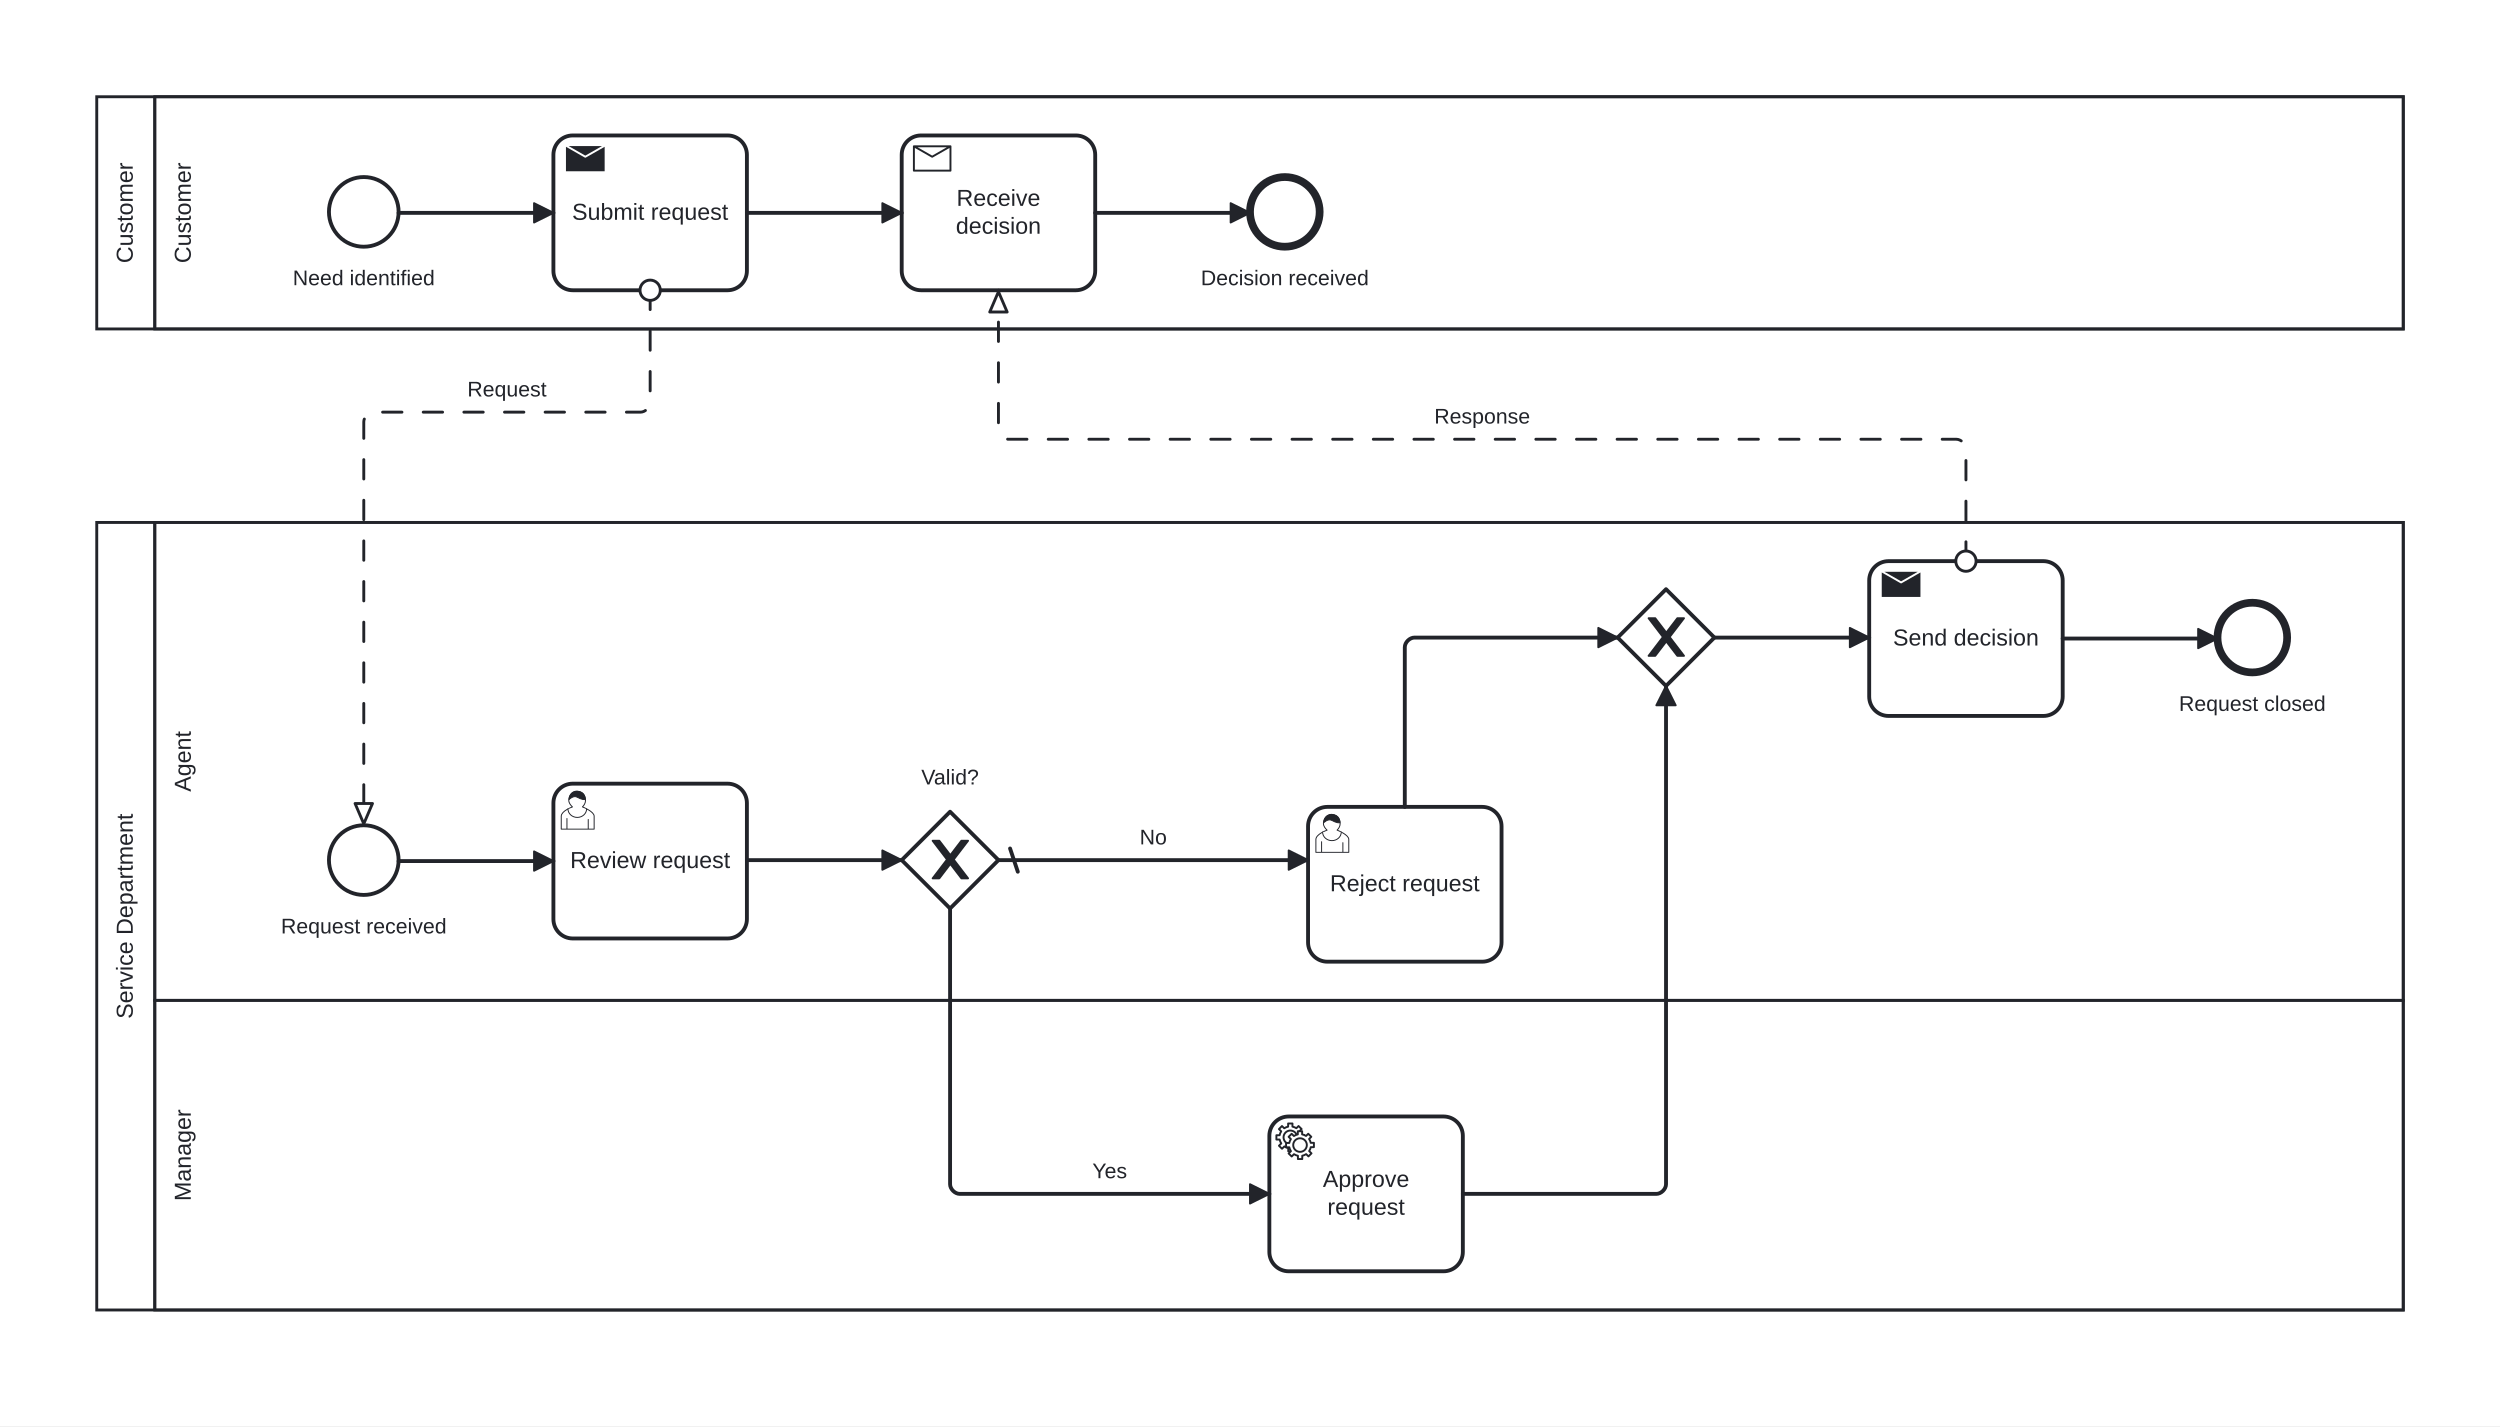
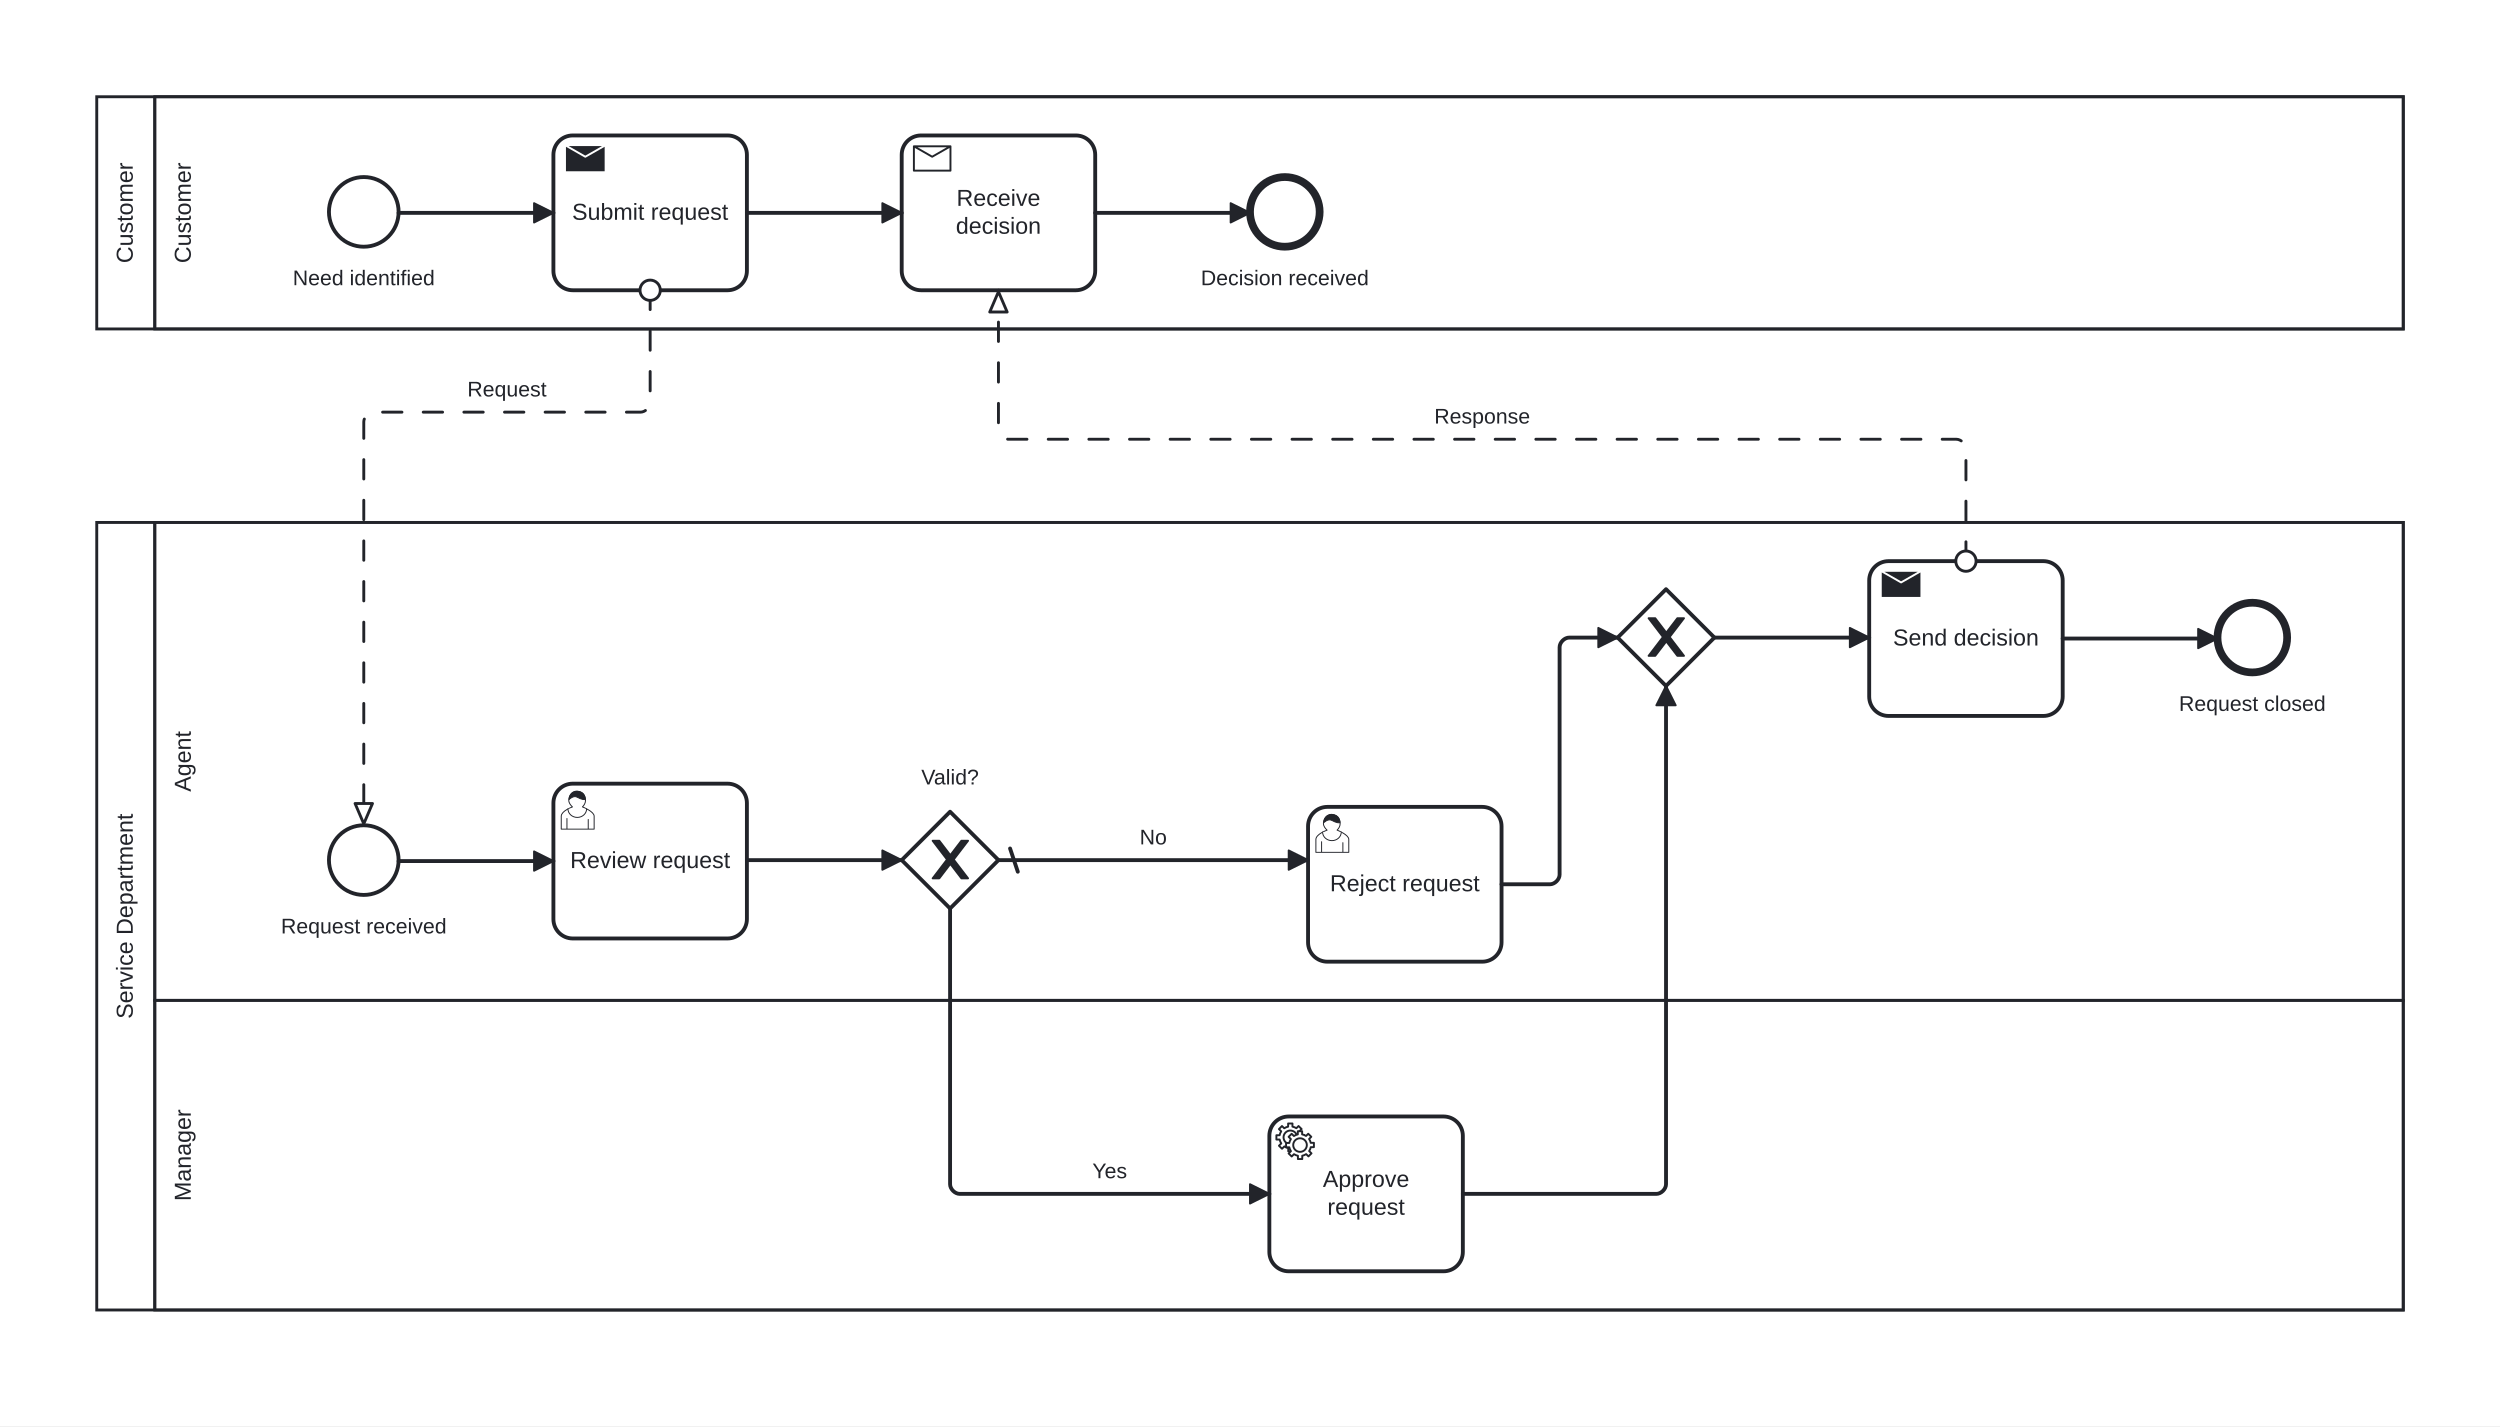
<svg xmlns="http://www.w3.org/2000/svg" width="1292" height="737" viewBox="0 0 1292 737" font-family="Arial, sans-serif">
  <defs>
    <marker id="seq-end" viewBox="0 0 20 20" refX="11" refY="10" markerWidth="10" markerHeight="10" orient="auto">
      <path d="M 1 5 L 11 10 L 1 15 Z" fill="#22242a" stroke="#22242a" stroke-width="1" stroke-linecap="round" stroke-linejoin="round" />
    </marker>
    <marker id="seq-default-src" viewBox="0 0 20 20" refX="0" refY="10" markerWidth="10" markerHeight="10" orient="auto">
      <path d="M 6 4 L 10 16" fill="none" stroke="#22242a" stroke-width="2" stroke-linecap="round" />
    </marker>
    <marker id="seq-conditional-src" viewBox="0 0 20 20" refX="-1" refY="10" markerWidth="10" markerHeight="10" orient="auto">
      <path d="M 0 10 L 8 6 L 16 10 L 8 14 Z" fill="#ffffff" stroke="#22242a" stroke-width="2" stroke-linejoin="round" />
    </marker>
    <marker id="msg-start" viewBox="0 0 20 20" refX="6" refY="6" markerWidth="20" markerHeight="20" orient="auto">
      <circle cx="6" cy="6" r="3.5" fill="#ffffff" stroke="#22242a" stroke-width="1" stroke-dasharray="10000, 1" />
    </marker>
    <marker id="msg-end" viewBox="0 0 20 20" refX="8.5" refY="5" markerWidth="20" markerHeight="20" orient="auto">
      <path d="m 1 5 l 0 -3 l 7 3 l -7 3 z" fill="#ffffff" stroke="#22242a" stroke-width="1" stroke-linecap="round" stroke-linejoin="round" stroke-dasharray="10000, 1" />
    </marker>
    <marker id="assoc-end" viewBox="0 0 20 20" refX="11" refY="10" markerWidth="10" markerHeight="10" orient="auto">
      <path d="M 1 5 L 11 10 L 1 15" fill="none" stroke="#22242a" stroke-width="1.5" stroke-linecap="round" stroke-linejoin="round" stroke-dasharray="10000, 1" />
    </marker>
  </defs>
  <rect width="1292" height="737" fill="#ffffff" />
  <rect x="50" y="50" width="1192" height="120" fill="#ffffff" fill-opacity="0.95" stroke="#22242a" stroke-width="1.5" />
  <path d="M 80 50 L 80 170" stroke="#22242a" stroke-width="1.5" fill="none" />
  <text x="68.6" y="110" text-anchor="middle" font-size="12" fill="#22242a" transform="rotate(-90,68.6,110)">Customer</text>
  <rect x="50" y="270" width="1192" height="407" fill="#ffffff" fill-opacity="0.95" stroke="#22242a" stroke-width="1.5" />
  <path d="M 80 270 L 80 677" stroke="#22242a" stroke-width="1.5" fill="none" />
  <text x="68.6" y="473.5" text-anchor="middle" font-size="12" fill="#22242a" transform="rotate(-90,68.6,473.5)">Service Department</text>
  <rect x="80" y="50" width="1162" height="120" fill="#ffffff" fill-opacity="0.25" stroke="#22242a" stroke-width="1.5" />
  <text x="98.6" y="110" text-anchor="middle" font-size="12" fill="#22242a" transform="rotate(-90,98.6,110)">Customer</text>
  <rect x="80" y="270" width="1162" height="247" fill="#ffffff" fill-opacity="0.25" stroke="#22242a" stroke-width="1.5" />
  <text x="98.6" y="393.5" text-anchor="middle" font-size="12" fill="#22242a" transform="rotate(-90,98.6,393.5)">Agent</text>
  <rect x="80" y="517" width="1162" height="160" fill="#ffffff" fill-opacity="0.25" stroke="#22242a" stroke-width="1.5" />
  <text x="98.6" y="597" text-anchor="middle" font-size="12" fill="#22242a" transform="rotate(-90,98.6,597)">Manager</text>
  <g data-element-id="c_start">
    <circle cx="188" cy="109.5" r="18" fill="#ffffff" fill-opacity="0.95" stroke="#22242a" stroke-width="2" />
    <text text-anchor="middle" font-size="11" fill="#22242a">
      <tspan x="188" y="147.4">Need identified</tspan>
    </text>
  </g>
  <g data-element-id="c_submit">
    <rect x="286" y="70" width="100" height="80" rx="10" ry="10" fill="#ffffff" fill-opacity="0.95" stroke="#22242a" stroke-width="2" />
    <text x="336" y="113.6" text-anchor="middle" font-size="12" fill="#22242a">Submit request</text>
    <g transform="translate(286,70)">
      <path d="m 5.985,4.998 l 0,14 l 21,0 l 0,-14 z l 10.5,6 l 10.5,-6" fill="#22242a" stroke="#ffffff" stroke-width="1" stroke-linecap="round" stroke-linejoin="round" />
    </g>
  </g>
  <g data-element-id="c_wait">
    <rect x="466" y="70" width="100" height="80" rx="10" ry="10" fill="#ffffff" fill-opacity="0.95" stroke="#22242a" stroke-width="2" />
    <text x="516" y="106.4" text-anchor="middle" font-size="12" fill="#22242a">Receive</text>
    <text x="516" y="120.8" text-anchor="middle" font-size="12" fill="#22242a">decision</text>
    <g transform="translate(466,70)">
      <path d="m 6.3,5.6 l 0,12.6 l 18.9,0 l 0,-12.6 z l 9.45,5.4 l 9.45,-5.4" fill="#ffffff" stroke="#22242a" stroke-width="1" stroke-linecap="round" stroke-linejoin="round" />
    </g>
  </g>
  <g data-element-id="c_end">
    <circle cx="664" cy="109.5" r="18" fill="#ffffff" fill-opacity="0.95" stroke="#22242a" stroke-width="4" />
    <text text-anchor="middle" font-size="11" fill="#22242a">
      <tspan x="664" y="147.4">Decision received</tspan>
    </text>
  </g>
  <g data-element-id="s_start">
    <circle cx="188" cy="444.5" r="18" fill="#ffffff" fill-opacity="0.95" stroke="#22242a" stroke-width="2" />
    <text text-anchor="middle" font-size="11" fill="#22242a">
      <tspan x="188" y="482.4">Request received</tspan>
    </text>
  </g>
  <g data-element-id="s_review">
    <rect x="286" y="405" width="100" height="80" rx="10" ry="10" fill="#ffffff" fill-opacity="0.95" stroke="#22242a" stroke-width="2" />
    <text x="336" y="448.6" text-anchor="middle" font-size="12" fill="#22242a">Review request</text>
    <g transform="translate(286,405)">
      <path d="m 15,12 c 0.909,-0.845 1.594,-2.049 1.594,-3.385 0,-2.554 -1.805,-4.622 -4.357,-4.622 -2.552,0 -4.288,2.068 -4.288,4.622 0,1.348 0.974,2.562 1.896,3.405 -0.529,0.187 -5.669,2.097 -5.794,4.756 v 6.718 h 17 v -6.718 c 0,-2.298 -5.528,-4.595 -6.051,-4.776 zm -8,6 l 0,5.5 m 11,0 l 0,-5" fill="#ffffff" stroke="#22242a" stroke-width="0.5" stroke-linecap="round" stroke-linejoin="round" />
      <path d="m 15,12 m 2.162,1.009 c 0,2.447 -2.158,4.431 -4.821,4.431 -2.665,0 -4.822,-1.981 -4.822,-4.431 " fill="#ffffff" stroke="#22242a" stroke-width="0.5" stroke-linecap="round" stroke-linejoin="round" />
      <path d="m 15,12 m -6.9,-3.80 c 0,0 2.251,-2.358 4.274,-1.177 2.024,1.181 4.221,1.537 4.124,0.965 -0.098,-0.57 -0.117,-3.791 -4.191,-4.136 -3.575,0.001 -4.208,3.367 -4.207,4.348 z" fill="#22242a" stroke="#22242a" stroke-width="0.5" stroke-linecap="round" stroke-linejoin="round" />
    </g>
  </g>
  <g data-element-id="s_gw">
    <polygon points="491,419.5 516,444.5 491,469.5 466,444.5" fill="#ffffff" fill-opacity="0.95" stroke="#22242a" stroke-width="2" stroke-linejoin="round" />
    <g transform="translate(466,419.5)">
      <path d="m 16,15 7.429,9.714 -7.429,9.714 3.429,0 5.714,-7.464 5.714,7.464 3.429,0 -7.429,-9.714 7.429,-9.714 -3.429,0 -5.714,7.464 -5.714,-7.464 -3.429,0 z" fill="#22242a" stroke="#22242a" stroke-width="1" stroke-linecap="round" stroke-linejoin="round" />
    </g>
    <text text-anchor="middle" font-size="11" fill="#22242a">
      <tspan x="491" y="405.4">Valid?</tspan>
    </text>
  </g>
  <g data-element-id="s_approve">
    <rect x="656" y="577" width="100" height="80" rx="10" ry="10" fill="#ffffff" fill-opacity="0.95" stroke="#22242a" stroke-width="2" />
    <text x="706" y="613.4" text-anchor="middle" font-size="12" fill="#22242a">Approve</text>
    <text x="706" y="627.8" text-anchor="middle" font-size="12" fill="#22242a">request</text>
    <g transform="translate(656,577)">
      <circle cx="11" cy="11" r="5" fill="#ffffff" stroke="none" />
      <path d="m 12,18 v -1.713 c 0.352,-0.07 0.704,-0.178 1.048,-0.321 0.344,-0.145 0.666,-0.321 0.966,-0.521 l 1.194,1.18 1.567,-1.577 -1.195,-1.18 c 0.403,-0.614 0.683,-1.299 0.825,-2.018 l 1.622,-0.01 v -2.22 l -1.637,0.01 c -0.073,-0.352 -0.178,-0.7 -0.324,-1.044 -0.145,-0.344 -0.321,-0.664 -0.523,-0.962 l 1.131,-1.136 -1.583,-1.563 -1.13,1.136 c -0.614,-0.401 -1.303,-0.681 -2.023,-0.822 l 0.009,-1.619 h -2.241 l 0.004,1.631 c -0.354,0.074 -0.705,0.18 -1.05,0.324 -0.344,0.144 -0.665,0.321 -0.964,0.52 l -1.17,-1.158 -1.567,1.579 1.168,1.157 c -0.403,0.613 -0.683,1.298 -0.825,2.017 l -1.659,0.003 v 2.222 l 1.672,-0.006 c 0.073,0.351 0.18,0.702 0.324,1.045 0.145,0.344 0.321,0.664 0.523,0.961 l -1.199,1.197 1.584,1.56 1.196,-1.193 c 0.614,0.403 1.303,0.682 2.023,0.823 l 7.19e-4,1.699 h 2.227 z m 0.221,-3.996 c -1.789,0.75 -3.858,-0.093 -4.61,-1.874 -0.752,-1.783 0.091,-3.846 1.88,-4.596 1.788,-0.749 3.857,0.093 4.609,1.874 0.752,1.782 -0.091,3.846 -1.88,4.596 z" fill="#ffffff" stroke="#22242a" stroke-width="1" stroke-linecap="round" stroke-linejoin="round" />
      <circle cx="16" cy="15" r="5" fill="#ffffff" stroke="none" />
      <path d="m 17,22 v -1.713 c 0.352,-0.07 0.704,-0.178 1.048,-0.321 0.344,-0.145 0.666,-0.321 0.966,-0.521 l 1.194,1.18 1.567,-1.577 -1.195,-1.18 c 0.403,-0.614 0.683,-1.299 0.825,-2.018 l 1.622,-0.01 v -2.22 l -1.637,0.01 c -0.073,-0.352 -0.178,-0.7 -0.324,-1.044 -0.145,-0.344 -0.321,-0.664 -0.523,-0.962 l 1.131,-1.136 -1.583,-1.563 -1.13,1.136 c -0.614,-0.401 -1.303,-0.681 -2.023,-0.822 l 0.009,-1.619 h -2.241 l 0.004,1.631 c -0.354,0.074 -0.705,0.18 -1.05,0.324 -0.344,0.144 -0.665,0.321 -0.964,0.52 l -1.17,-1.158 -1.567,1.579 1.168,1.157 c -0.403,0.613 -0.683,1.298 -0.825,2.017 l -1.659,0.003 v 2.222 l 1.672,-0.006 c 0.073,0.351 0.18,0.702 0.324,1.045 0.145,0.344 0.321,0.664 0.523,0.961 l -1.199,1.197 1.584,1.56 1.196,-1.193 c 0.614,0.403 1.303,0.682 2.023,0.823 l 7.19e-4,1.699 h 2.227 z m 0.221,-3.996 c -1.789,0.75 -3.858,-0.093 -4.61,-1.874 -0.752,-1.783 0.091,-3.846 1.88,-4.596 1.788,-0.749 3.857,0.093 4.609,1.874 0.752,1.782 -0.091,3.846 -1.88,4.596 z" fill="#ffffff" stroke="#22242a" stroke-width="1" stroke-linecap="round" stroke-linejoin="round" />
    </g>
  </g>
  <g data-element-id="s_reject">
    <rect x="676" y="417" width="100" height="80" rx="10" ry="10" fill="#ffffff" fill-opacity="0.95" stroke="#22242a" stroke-width="2" />
    <text x="726" y="460.6" text-anchor="middle" font-size="12" fill="#22242a">Reject request</text>
    <g transform="translate(676,417)">
      <path d="m 15,12 c 0.909,-0.845 1.594,-2.049 1.594,-3.385 0,-2.554 -1.805,-4.622 -4.357,-4.622 -2.552,0 -4.288,2.068 -4.288,4.622 0,1.348 0.974,2.562 1.896,3.405 -0.529,0.187 -5.669,2.097 -5.794,4.756 v 6.718 h 17 v -6.718 c 0,-2.298 -5.528,-4.595 -6.051,-4.776 zm -8,6 l 0,5.5 m 11,0 l 0,-5" fill="#ffffff" stroke="#22242a" stroke-width="0.5" stroke-linecap="round" stroke-linejoin="round" />
      <path d="m 15,12 m 2.162,1.009 c 0,2.447 -2.158,4.431 -4.821,4.431 -2.665,0 -4.822,-1.981 -4.822,-4.431 " fill="#ffffff" stroke="#22242a" stroke-width="0.5" stroke-linecap="round" stroke-linejoin="round" />
      <path d="m 15,12 m -6.9,-3.80 c 0,0 2.251,-2.358 4.274,-1.177 2.024,1.181 4.221,1.537 4.124,0.965 -0.098,-0.57 -0.117,-3.791 -4.191,-4.136 -3.575,0.001 -4.208,3.367 -4.207,4.348 z" fill="#22242a" stroke="#22242a" stroke-width="0.5" stroke-linecap="round" stroke-linejoin="round" />
    </g>
  </g>
  <g data-element-id="s_merge">
    <polygon points="861,304.5 886,329.5 861,354.5 836,329.5" fill="#ffffff" fill-opacity="0.95" stroke="#22242a" stroke-width="2" stroke-linejoin="round" />
    <g transform="translate(836,304.5)">
      <path d="m 16,15 7.429,9.714 -7.429,9.714 3.429,0 5.714,-7.464 5.714,7.464 3.429,0 -7.429,-9.714 7.429,-9.714 -3.429,0 -5.714,7.464 -5.714,-7.464 -3.429,0 z" fill="#22242a" stroke="#22242a" stroke-width="1" stroke-linecap="round" stroke-linejoin="round" />
    </g>
  </g>
  <g data-element-id="s_notify">
    <rect x="966" y="290" width="100" height="80" rx="10" ry="10" fill="#ffffff" fill-opacity="0.95" stroke="#22242a" stroke-width="2" />
    <text x="1016" y="333.6" text-anchor="middle" font-size="12" fill="#22242a">Send decision</text>
    <g transform="translate(966,290)">
      <path d="m 5.985,4.998 l 0,14 l 21,0 l 0,-14 z l 10.5,6 l 10.5,-6" fill="#22242a" stroke="#ffffff" stroke-width="1" stroke-linecap="round" stroke-linejoin="round" />
    </g>
  </g>
  <g data-element-id="s_end">
    <circle cx="1164" cy="329.5" r="18" fill="#ffffff" fill-opacity="0.95" stroke="#22242a" stroke-width="4" />
    <text text-anchor="middle" font-size="11" fill="#22242a">
      <tspan x="1164" y="367.4">Request closed</tspan>
    </text>
  </g>
  <path data-element-id="cf1" data-waypoints="206,110 286,110" d="M 206 110 L 286 110" stroke="#22242a" stroke-width="2" fill="none" stroke-linecap="round" stroke-linejoin="round" marker-end="url(#seq-end)" />
  <path data-element-id="cf2" data-waypoints="386,110 466,110" d="M 386 110 L 466 110" stroke="#22242a" stroke-width="2" fill="none" stroke-linecap="round" stroke-linejoin="round" marker-end="url(#seq-end)" />
  <path data-element-id="cf3" data-waypoints="566,110 646,110" d="M 566 110 L 646 110" stroke="#22242a" stroke-width="2" fill="none" stroke-linecap="round" stroke-linejoin="round" marker-end="url(#seq-end)" />
  <path data-element-id="sf1" data-waypoints="206,445 286,445" d="M 206 445 L 286 445" stroke="#22242a" stroke-width="2" fill="none" stroke-linecap="round" stroke-linejoin="round" marker-end="url(#seq-end)" />
  <path data-element-id="sf2" data-waypoints="386,444.5 466,444.5" d="M 386 444.5 L 466 444.5" stroke="#22242a" stroke-width="2" fill="none" stroke-linecap="round" stroke-linejoin="round" marker-end="url(#seq-end)" />
  <path data-element-id="sf3" data-waypoints="491,469.5 491,617 656,617" d="M 491 469.5 L 491 612 C 491 614.5 493.5 617 496 617 L 656 617" stroke="#22242a" stroke-width="2" fill="none" stroke-linecap="round" stroke-linejoin="round" marker-end="url(#seq-end)" />
  <text text-anchor="middle" font-size="11" fill="#22242a">
    <tspan x="573.5" y="608.9">Yes</tspan>
  </text>
  <path data-element-id="sf4" data-waypoints="516,444.5 676,444.5" d="M 516 444.5 L 676 444.5" stroke="#22242a" stroke-width="2" fill="none" stroke-linecap="round" stroke-linejoin="round" marker-start="url(#seq-default-src)" marker-end="url(#seq-end)" />
  <text text-anchor="middle" font-size="11" fill="#22242a">
    <tspan x="596" y="436.4">No</tspan>
  </text>
  <path data-element-id="sf5" data-waypoints="756,617 861,617 861,354.5" d="M 756 617 L 856 617 C 858.5 617 861 614.5 861 612 L 861 354.5" stroke="#22242a" stroke-width="2" fill="none" stroke-linecap="round" stroke-linejoin="round" marker-end="url(#seq-end)" />
-   <path data-element-id="sf6" data-waypoints="726,417 726,329.5 836,329.5" d="M 726 417 L 726 334.5 C 726 332 728.5 329.5 731 329.5 L 836 329.5" stroke="#22242a" stroke-width="2" fill="none" stroke-linecap="round" stroke-linejoin="round" marker-end="url(#seq-end)" />
+   <path data-element-id="sf6" data-waypoints="776,457 806,457 806,329.5 836,329.5" d="M 776 457 L 801 457 C 803.5 457 806 454.5 806 452 L 806 334.5 C 806 332 808.5 329.5 811 329.5 L 836 329.5" stroke="#22242a" stroke-width="2" fill="none" stroke-linecap="round" stroke-linejoin="round" marker-end="url(#seq-end)" />
  <path data-element-id="sf7" data-waypoints="886,329.5 966,329.5" d="M 886 329.5 L 966 329.5" stroke="#22242a" stroke-width="2" fill="none" stroke-linecap="round" stroke-linejoin="round" marker-end="url(#seq-end)" />
  <path data-element-id="sf8" data-waypoints="1066,330 1146,330" d="M 1066 330 L 1146 330" stroke="#22242a" stroke-width="2" fill="none" stroke-linecap="round" stroke-linejoin="round" marker-end="url(#seq-end)" />
  <path data-element-id="mf1" data-waypoints="336,150 336,213 188,213 188,426.5" d="M 336 150 L 336 208 C 336 210.5 333.5 213 331 213 L 193 213 C 190.5 213 188 215.5 188 218 L 188 426.5" stroke="#22242a" stroke-width="1.5" fill="none" stroke-dasharray="10, 11" stroke-linecap="round" stroke-linejoin="round" marker-start="url(#msg-start)" marker-end="url(#msg-end)" />
  <text text-anchor="middle" font-size="11" fill="#22242a">
    <tspan x="262" y="204.9">Request</tspan>
  </text>
  <path data-element-id="mf2" data-waypoints="1016,290 1016,227 516,227 516,150" d="M 1016 290 L 1016 232 C 1016 229.5 1013.5 227 1011 227 L 521 227 C 518.5 227 516 224.5 516 222 L 516 150" stroke="#22242a" stroke-width="1.5" fill="none" stroke-dasharray="10, 11" stroke-linecap="round" stroke-linejoin="round" marker-start="url(#msg-start)" marker-end="url(#msg-end)" />
  <text text-anchor="middle" font-size="11" fill="#22242a">
    <tspan x="766" y="218.9">Response</tspan>
  </text>
</svg>
